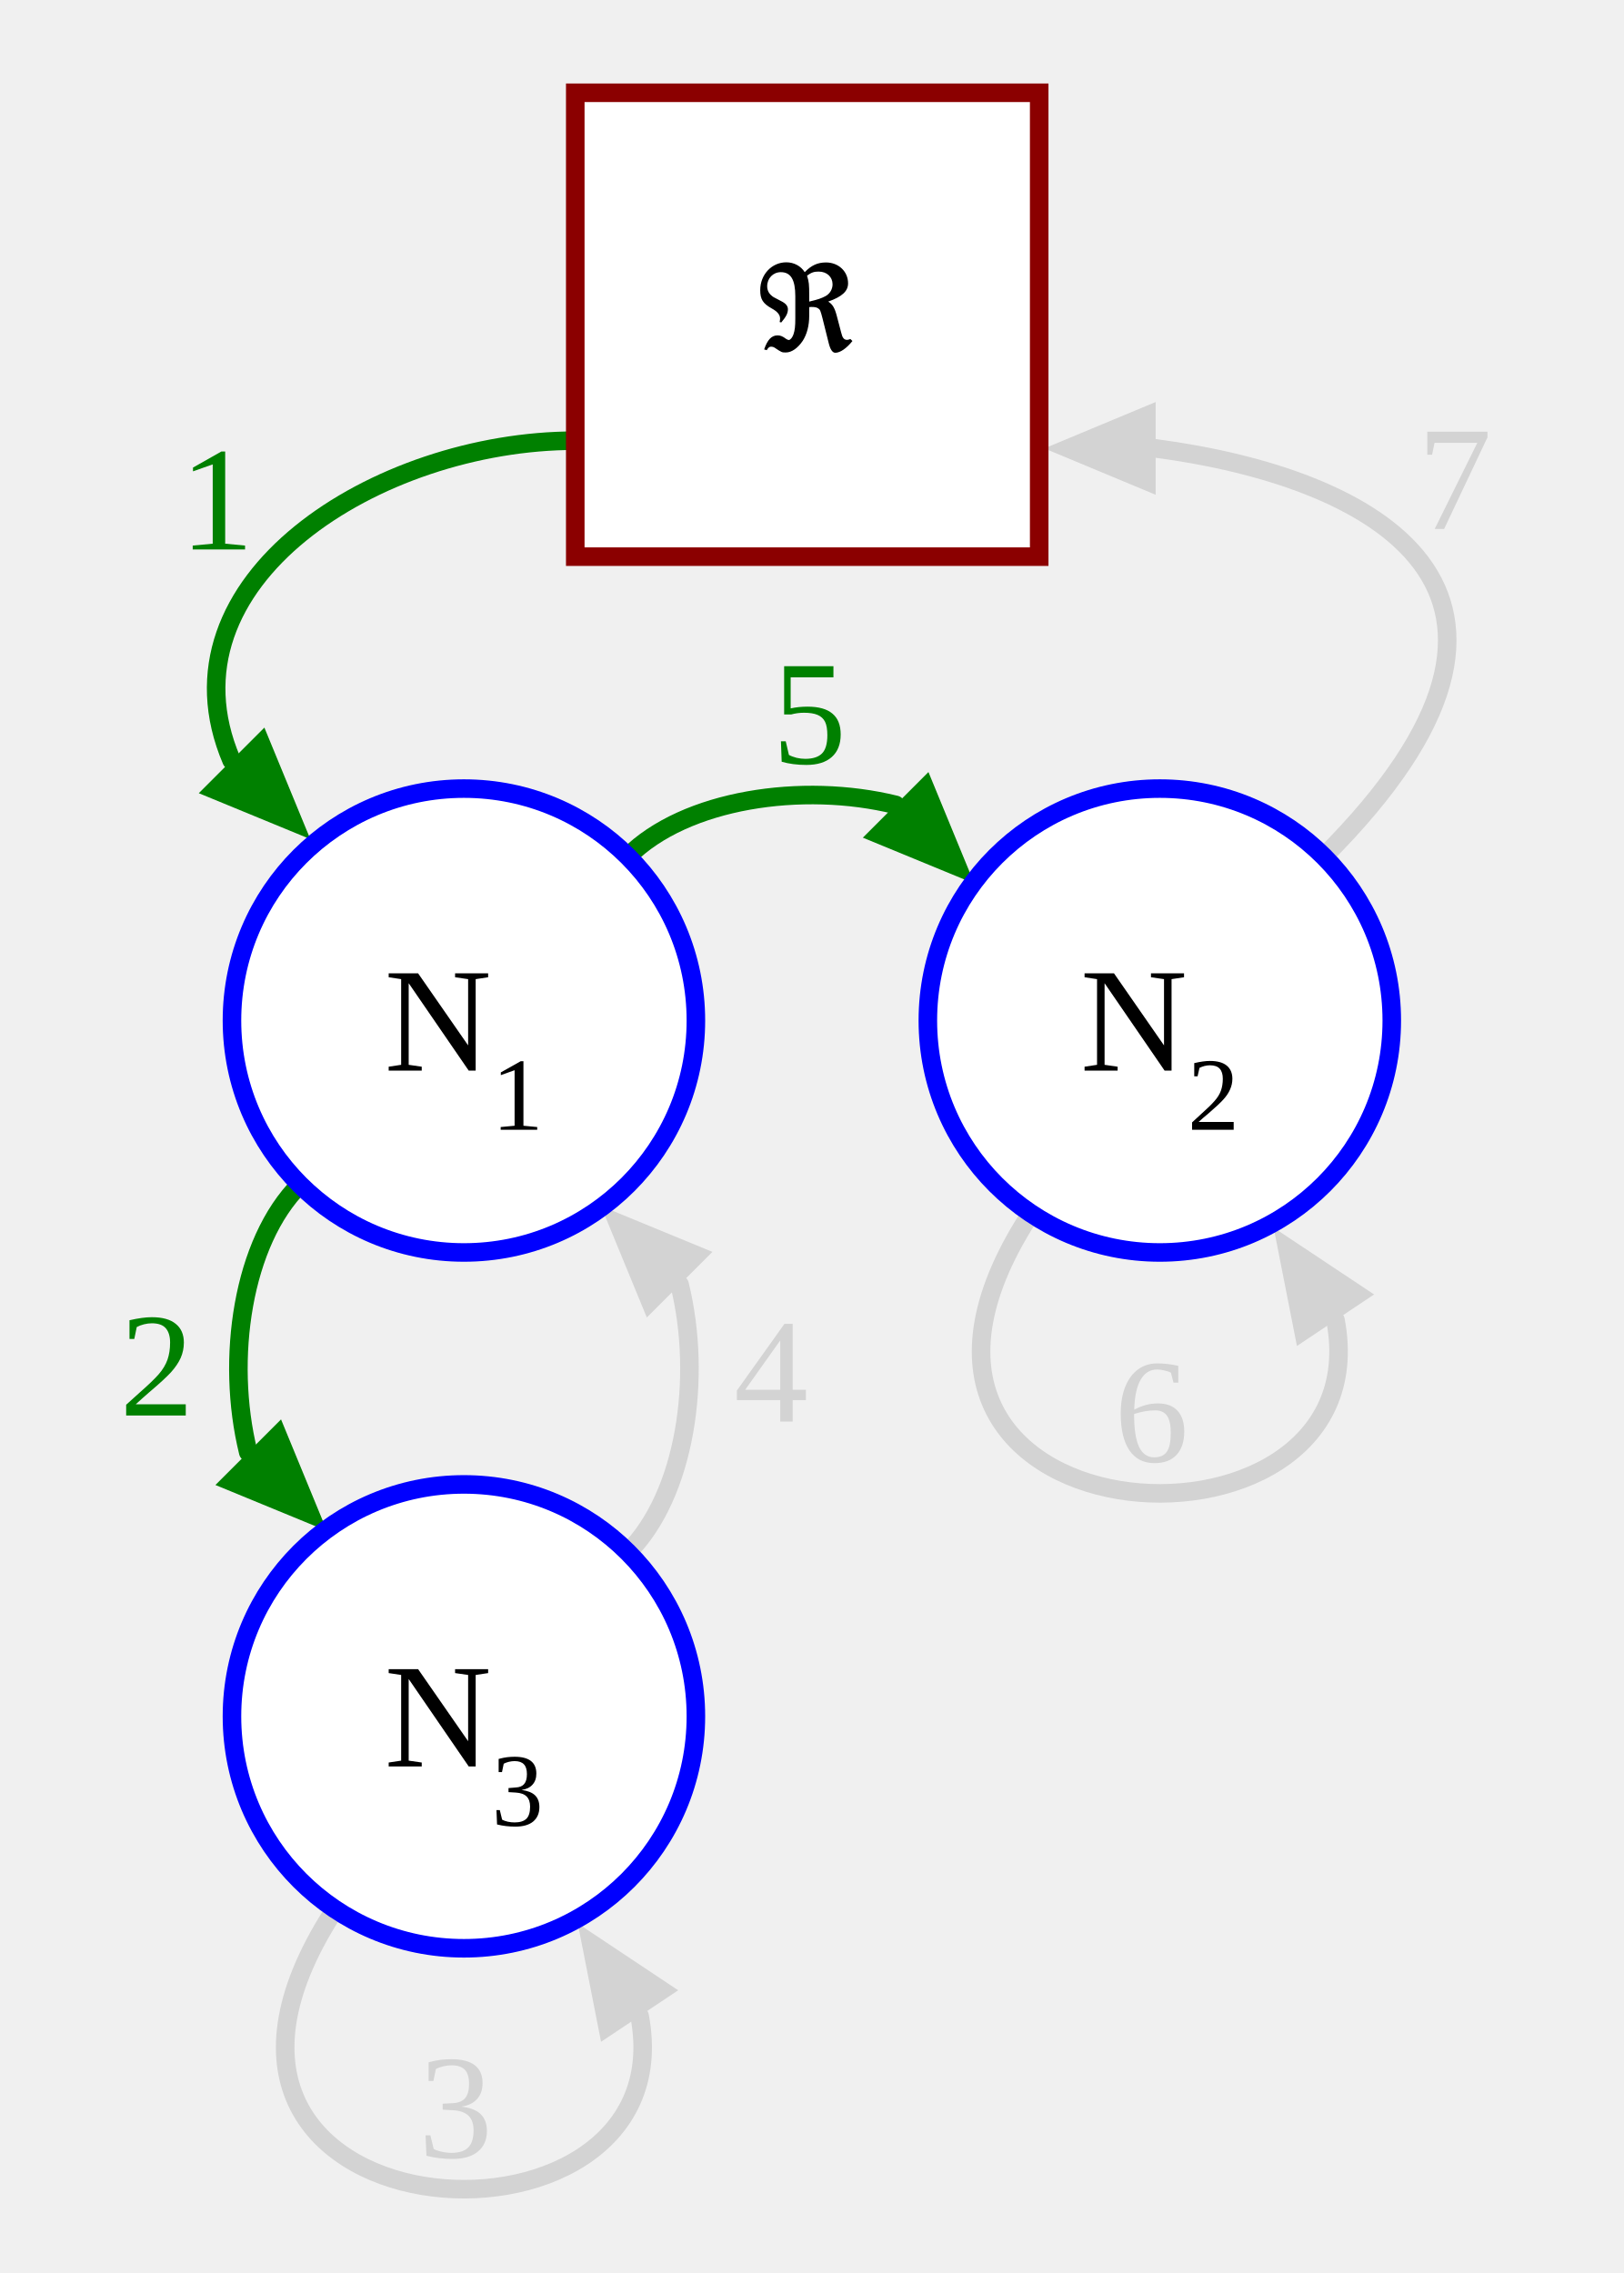
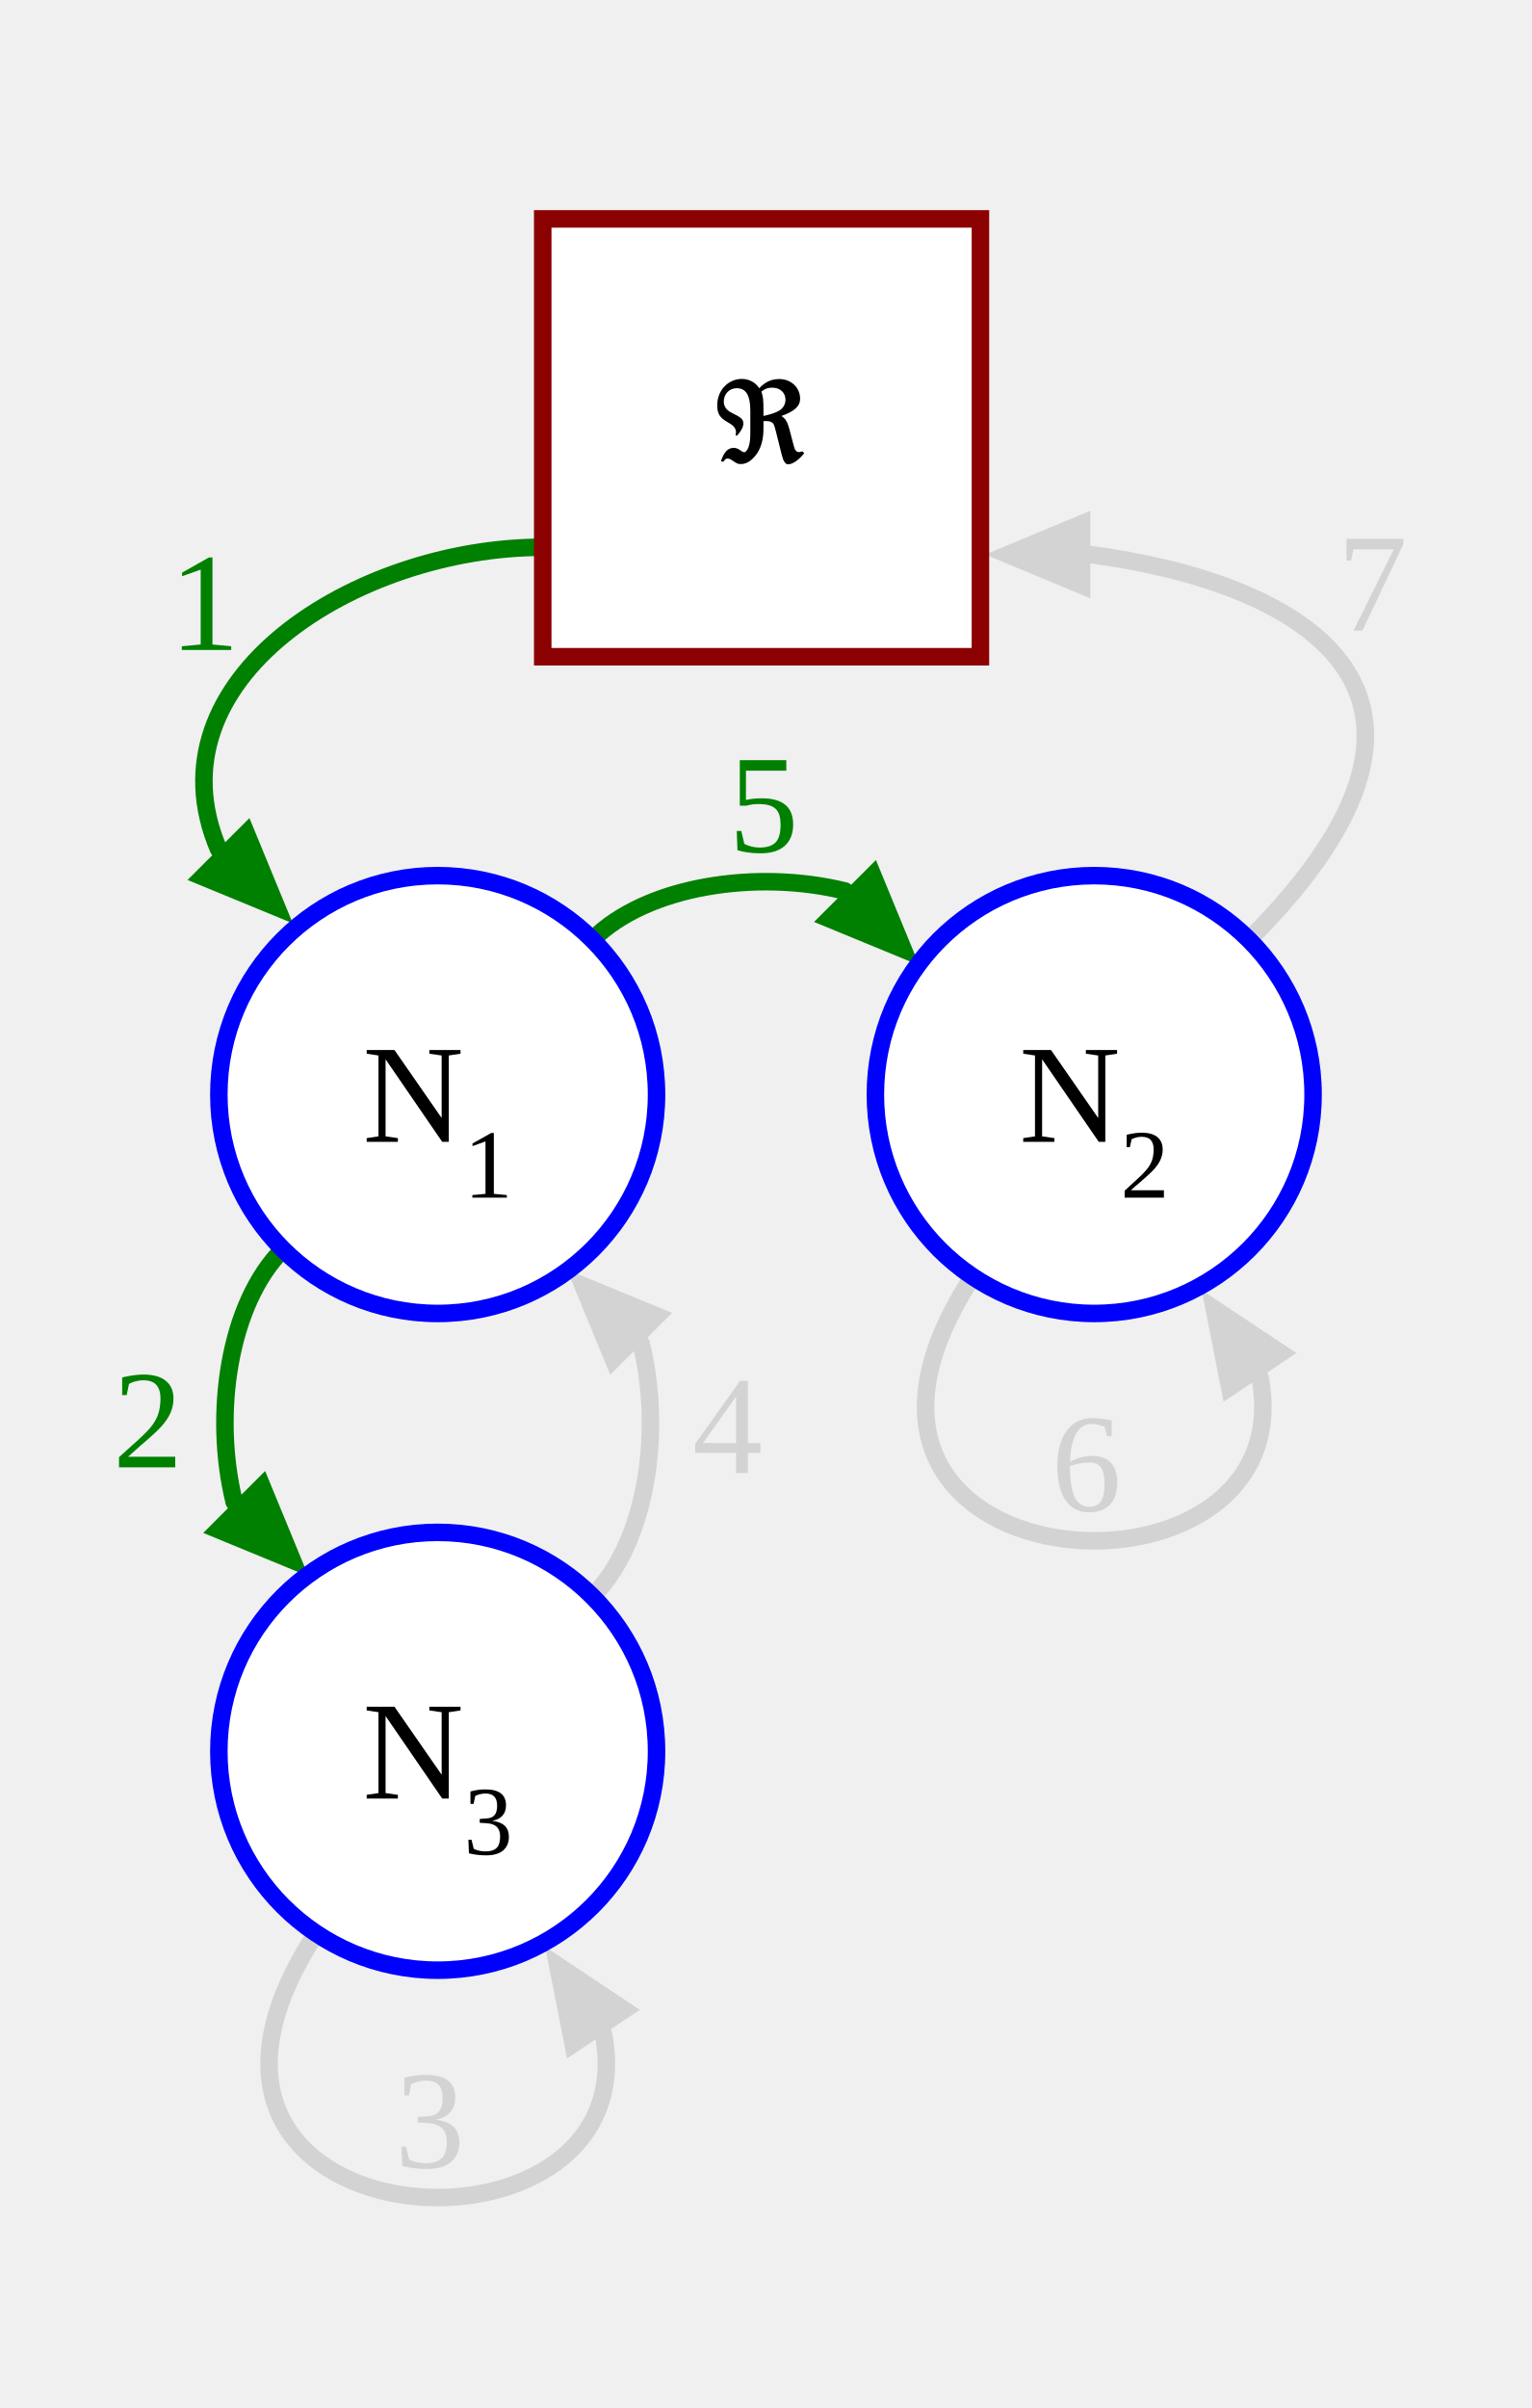
- <svg xmlns="http://www.w3.org/2000/svg" width="175" height="245">
-   <path d="M 62 47.5 C40.69 47.5 16.714 62.634 24.959 81.961" fill="none" stroke="green" stroke-linecap="round" stroke-width="2" />
-   <polygon points="28.494 78.425, 33.444 90.446, 21.423 85.496" fill="green" stroke="none" />
-   <path d="M 32.322 127.678 C26.136 133.864 24.279 146.482 26.753 156.528" fill="none" stroke="green" stroke-linecap="round" stroke-width="2" />
-   <polygon points="30.289 152.993, 35.238 165.013, 23.217 160.064" fill="green" stroke="none" />
-   <path d="M 36.378 205.387 C12.113 241.703 74.292 245.674 68.936 217.302" fill="none" stroke="lightgrey" stroke-linecap="round" stroke-width="2" />
-   <polygon points="64.779 220.08, 62.269 207.325, 73.093 214.525" fill="lightgrey" stroke="none" />
-   <path d="M 67.678 167.322 C73.864 161.136 75.721 148.518 73.247 138.472" fill="none" stroke="lightgrey" stroke-linecap="round" stroke-width="2" />
-   <polygon points="69.711 142.007, 64.762 129.987, 76.783 134.936" fill="lightgrey" stroke="none" />
-   <path d="M 67.678 92.322 C73.864 86.136 86.482 84.279 96.528 86.753" fill="none" stroke="green" stroke-linecap="round" stroke-width="2" />
-   <polygon points="100.064 83.217, 105.013 95.238, 92.993 90.289" fill="green" stroke="none" />
-   <path d="M 111.378 130.387 C87.113 166.703 149.292 170.674 143.936 142.302" fill="none" stroke="lightgrey" stroke-linecap="round" stroke-width="2" />
-   <polygon points="139.779 145.08, 137.269 132.325, 148.093 139.525" fill="lightgrey" stroke="none" />
-   <path d="M 142.678 92.322 C171.577 63.423 147.73 51.398 124.552 48.332" fill="none" stroke="lightgrey" stroke-linecap="round" stroke-width="2" />
-   <polygon points="124.552 53.332, 112.552 48.332, 124.552 43.332" fill="lightgrey" stroke="none" />
-   <text font-size="16" text-anchor="middle" x="23.365" y="53.828" dominant-baseline="central" fill="green">
+ <svg xmlns="http://www.w3.org/2000/svg" width="175" height="275">
+   <path d="M 62 62.5 C40.69 62.5 16.714 77.634 24.959 96.961" fill="none" stroke-dasharray="0" stroke-linecap="round" stroke-width="2" stroke="green" />
+   <polygon points="28.494 93.425, 33.444 105.446, 21.423 100.496" fill="green" stroke="none" />
+   <path d="M 32.322 142.678 C26.136 148.864 24.279 161.482 26.753 171.528" fill="none" stroke-dasharray="0" stroke-linecap="round" stroke-width="2" stroke="green" />
+   <polygon points="30.289 167.993, 35.238 180.013, 23.217 175.064" fill="green" stroke="none" />
+   <path d="M 36.378 220.387 C12.113 256.703 74.292 260.674 68.936 232.302" fill="none" stroke-dasharray="0" stroke-linecap="round" stroke-width="2" stroke="lightgrey" />
+   <polygon points="64.779 235.08, 62.269 222.325, 73.093 229.525" fill="lightgrey" stroke="none" />
+   <path d="M 67.678 182.322 C73.864 176.136 75.721 163.518 73.247 153.472" fill="none" stroke-dasharray="0" stroke-linecap="round" stroke-width="2" stroke="lightgrey" />
+   <polygon points="69.711 157.007, 64.762 144.987, 76.783 149.936" fill="lightgrey" stroke="none" />
+   <path d="M 67.678 107.322 C73.864 101.136 86.482 99.279 96.528 101.753" fill="none" stroke-dasharray="0" stroke-linecap="round" stroke-width="2" stroke="green" />
+   <polygon points="100.064 98.217, 105.013 110.238, 92.993 105.289" fill="green" stroke="none" />
+   <path d="M 111.378 145.387 C87.113 181.703 149.292 185.674 143.936 157.302" fill="none" stroke-dasharray="0" stroke-linecap="round" stroke-width="2" stroke="lightgrey" />
+   <polygon points="139.779 160.08, 137.269 147.325, 148.093 154.525" fill="lightgrey" stroke="none" />
+   <path d="M 142.678 107.322 C171.577 78.423 147.73 66.398 124.552 63.332" fill="none" stroke-dasharray="0" stroke-linecap="round" stroke-width="2" stroke="lightgrey" />
+   <polygon points="124.552 68.332, 112.552 63.332, 124.552 58.332" fill="lightgrey" stroke="none" />
+   <text font-size="16" text-anchor="middle" x="23.365" y="68.828" dominant-baseline="central" fill="green">
1<tspan dy="8" font-size=".7em" />
  </text>
-   <text font-size="16" text-anchor="middle" x="16.894" y="147.173" dominant-baseline="central" fill="green">
+   <text font-size="16" text-anchor="middle" x="16.894" y="162.173" dominant-baseline="central" fill="green">
2<tspan dy="8" font-size=".7em" />
  </text>
-   <text font-size="16" text-anchor="middle" x="49.1" y="227.153" dominant-baseline="central" fill="lightgrey">
+   <text font-size="16" text-anchor="middle" x="49.1" y="242.153" dominant-baseline="central" fill="lightgrey">
3<tspan dy="8" font-size=".7em" />
  </text>
-   <text font-size="16" text-anchor="middle" x="83.106" y="147.827" dominant-baseline="central" fill="lightgrey">
+   <text font-size="16" text-anchor="middle" x="83.106" y="162.827" dominant-baseline="central" fill="lightgrey">
4<tspan dy="8" font-size=".7em" />
  </text>
-   <text font-size="16" text-anchor="middle" x="87.232" y="76.894" dominant-baseline="central" fill="green">
+   <text font-size="16" text-anchor="middle" x="87.232" y="91.894" dominant-baseline="central" fill="green">
5<tspan dy="8" font-size=".7em" />
  </text>
-   <text font-size="16" text-anchor="middle" x="124.1" y="152.153" dominant-baseline="central" fill="lightgrey">
+   <text font-size="16" text-anchor="middle" x="124.1" y="167.153" dominant-baseline="central" fill="lightgrey">
6<tspan dy="8" font-size=".7em" />
  </text>
-   <text font-size="16" text-anchor="middle" x="156.767" y="51.619" dominant-baseline="central" fill="lightgrey">
+   <text font-size="16" text-anchor="middle" x="156.767" y="66.619" dominant-baseline="central" fill="lightgrey">
7<tspan dy="8" font-size=".7em" />
  </text>
-   <rect x="62" y="10" fill="white" width="50" height="50" stroke="darkred" stroke-width="2" />
-   <circle cx="50" r="25" stroke="blue" stroke-width="2" cy="110" fill="white" />
-   <circle cx="50" r="25" stroke="blue" stroke-width="2" cy="185" fill="white" />
-   <circle cx="125" r="25" stroke="blue" stroke-width="2" cy="110" fill="white" />
-   <text font-size="16" text-anchor="middle" x="87" y="35" dominant-baseline="central" fill="">
+   <rect x="62" y="25" fill="white" width="50" height="50" stroke="darkred" stroke-width="2" />
+   <circle cx="50" r="25" stroke="blue" stroke-width="2" cy="125" fill="white" stroke-dasharray="0" />
+   <circle cx="50" r="25" stroke="blue" stroke-width="2" cy="200" fill="white" stroke-dasharray="0" />
+   <circle cx="125" r="25" stroke="blue" stroke-width="2" cy="125" fill="white" stroke-dasharray="0" />
+   <text font-size="16" text-anchor="middle" x="87" y="50" dominant-baseline="central" fill="black">
ℜ<tspan dy="8" font-size=".7em" />
  </text>
-   <text font-size="16" text-anchor="middle" x="50" y="110" dominant-baseline="central" fill="">
+   <text font-size="16" text-anchor="middle" x="50" y="125" dominant-baseline="central" fill="black">
N<tspan dy="8" font-size=".7em">1</tspan>
  </text>
-   <text font-size="16" text-anchor="middle" x="50" y="185" dominant-baseline="central" fill="">
+   <text font-size="16" text-anchor="middle" x="50" y="200" dominant-baseline="central" fill="black">
N<tspan dy="8" font-size=".7em">3</tspan>
  </text>
-   <text font-size="16" text-anchor="middle" x="125" y="110" dominant-baseline="central" fill="">
+   <text font-size="16" text-anchor="middle" x="125" y="125" dominant-baseline="central" fill="black">
N<tspan dy="8" font-size=".7em">2</tspan>
  </text>
</svg>
